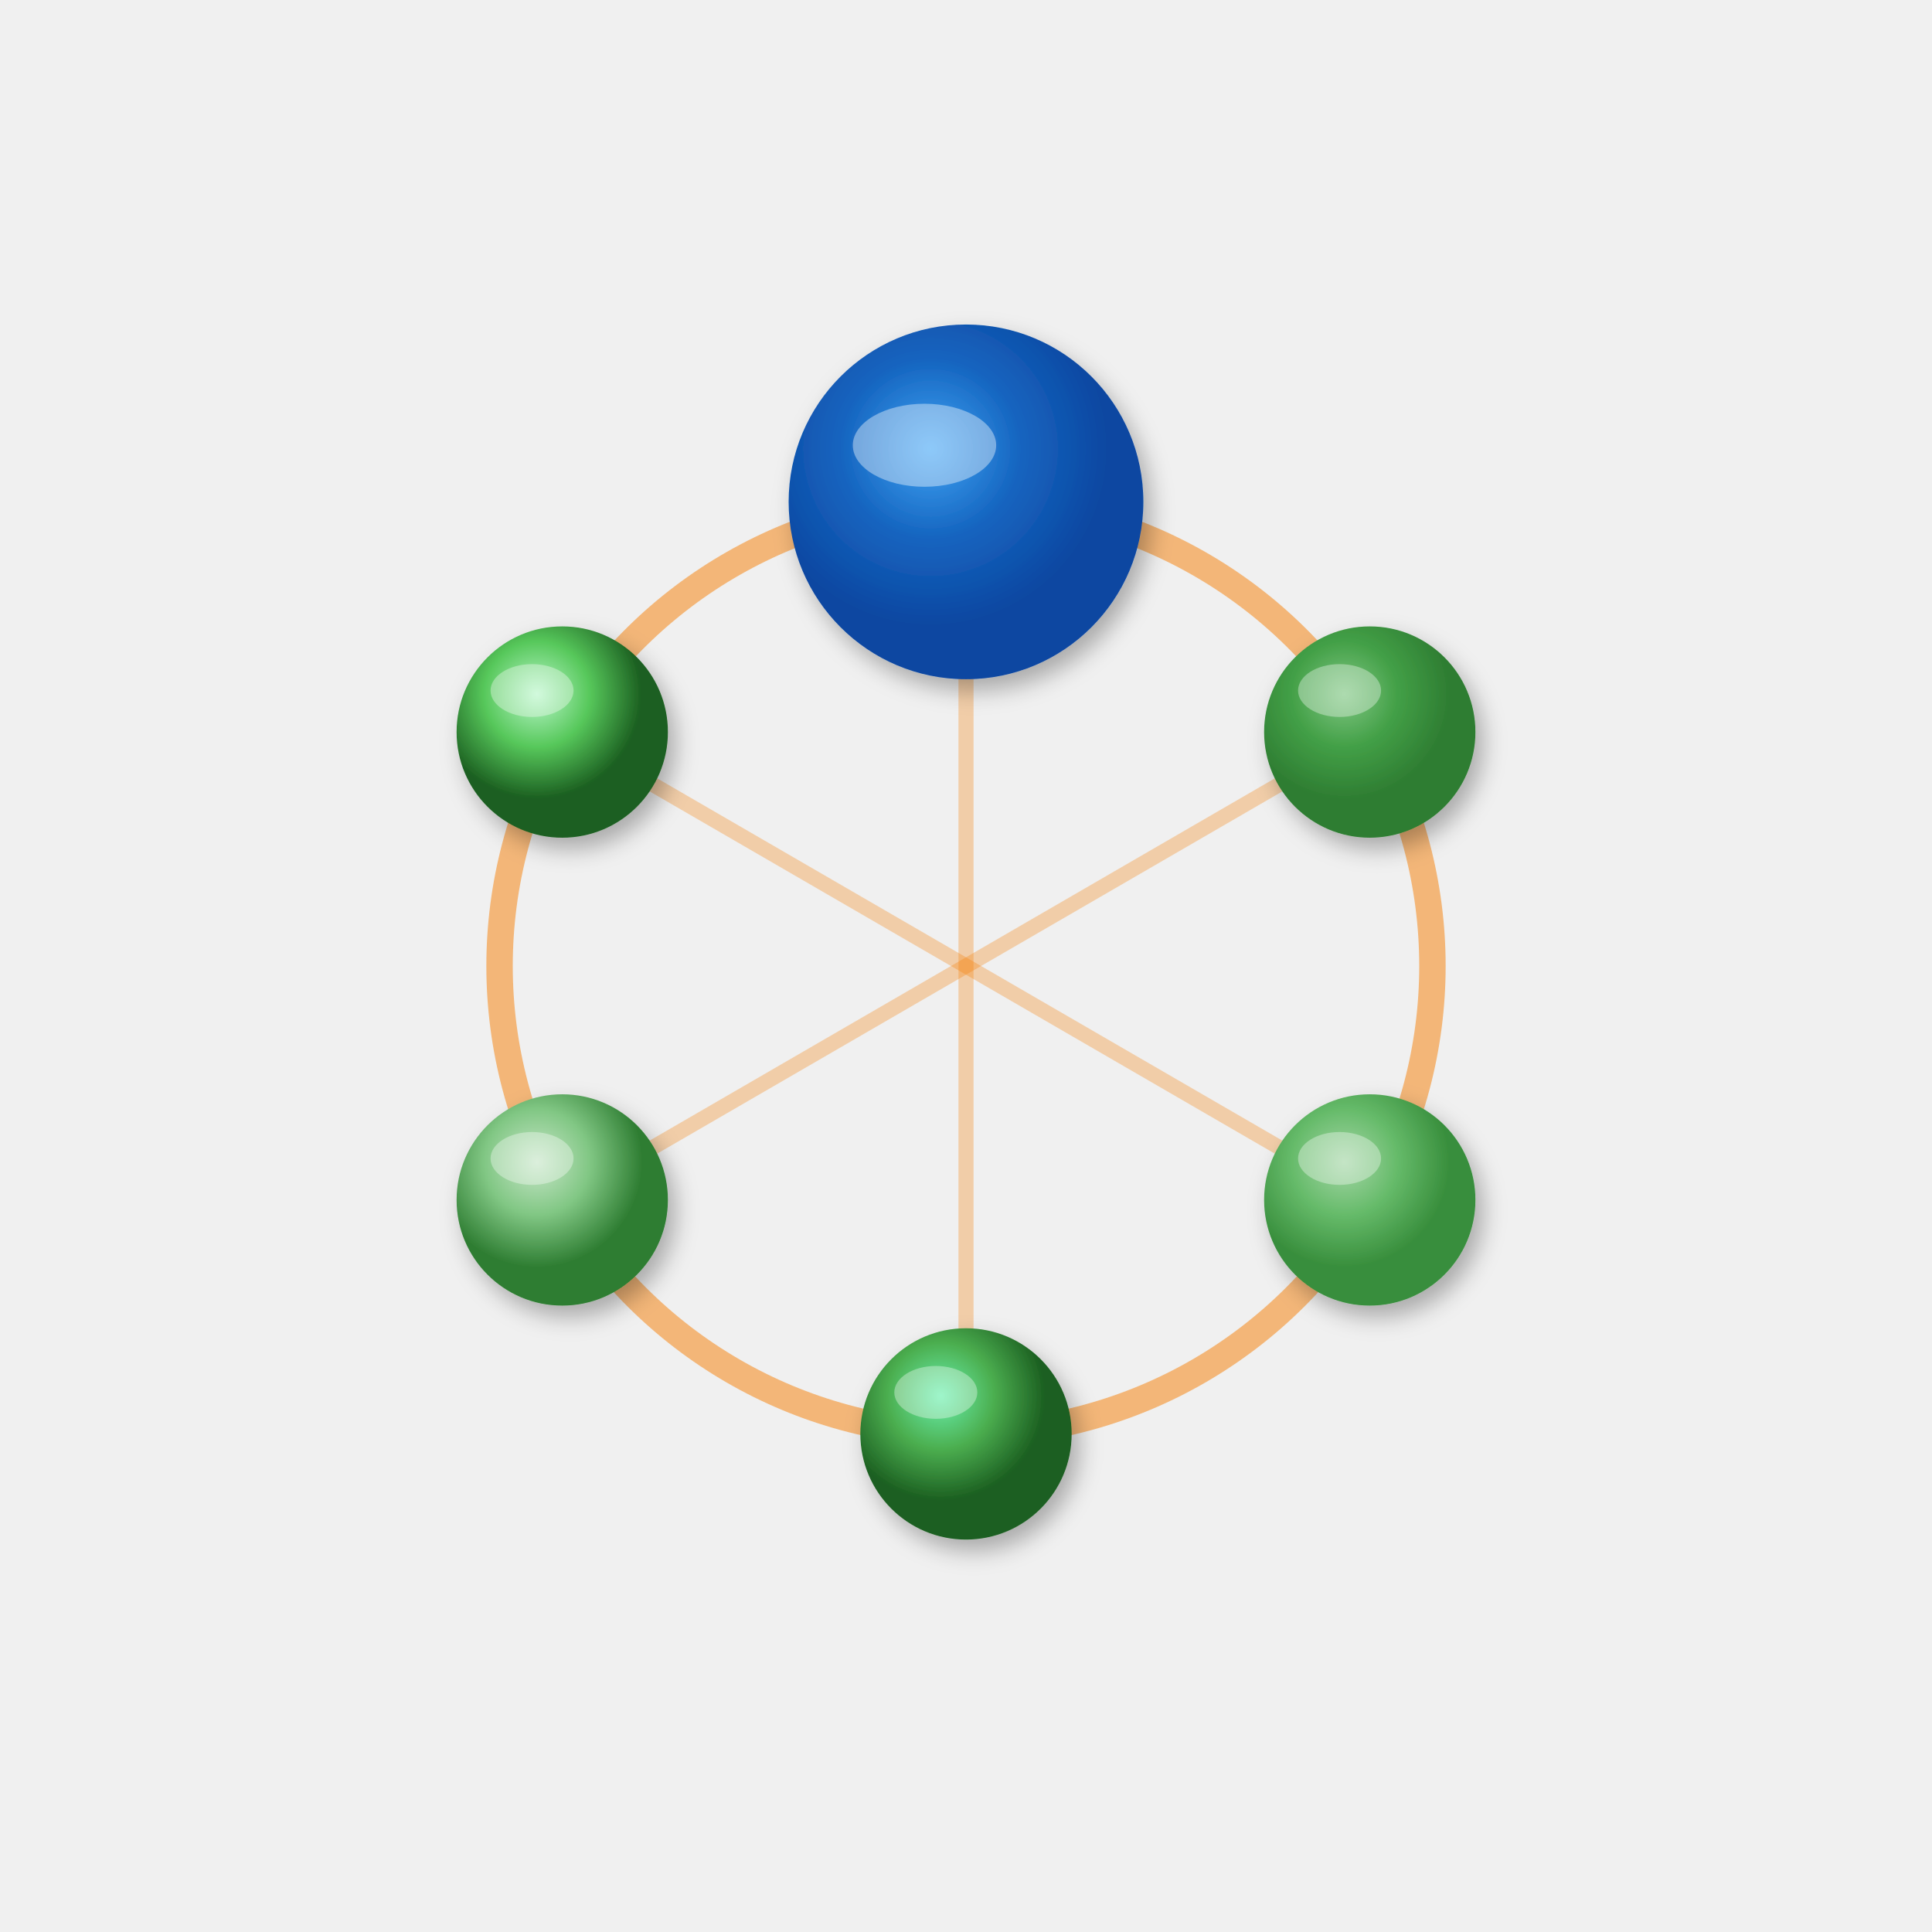
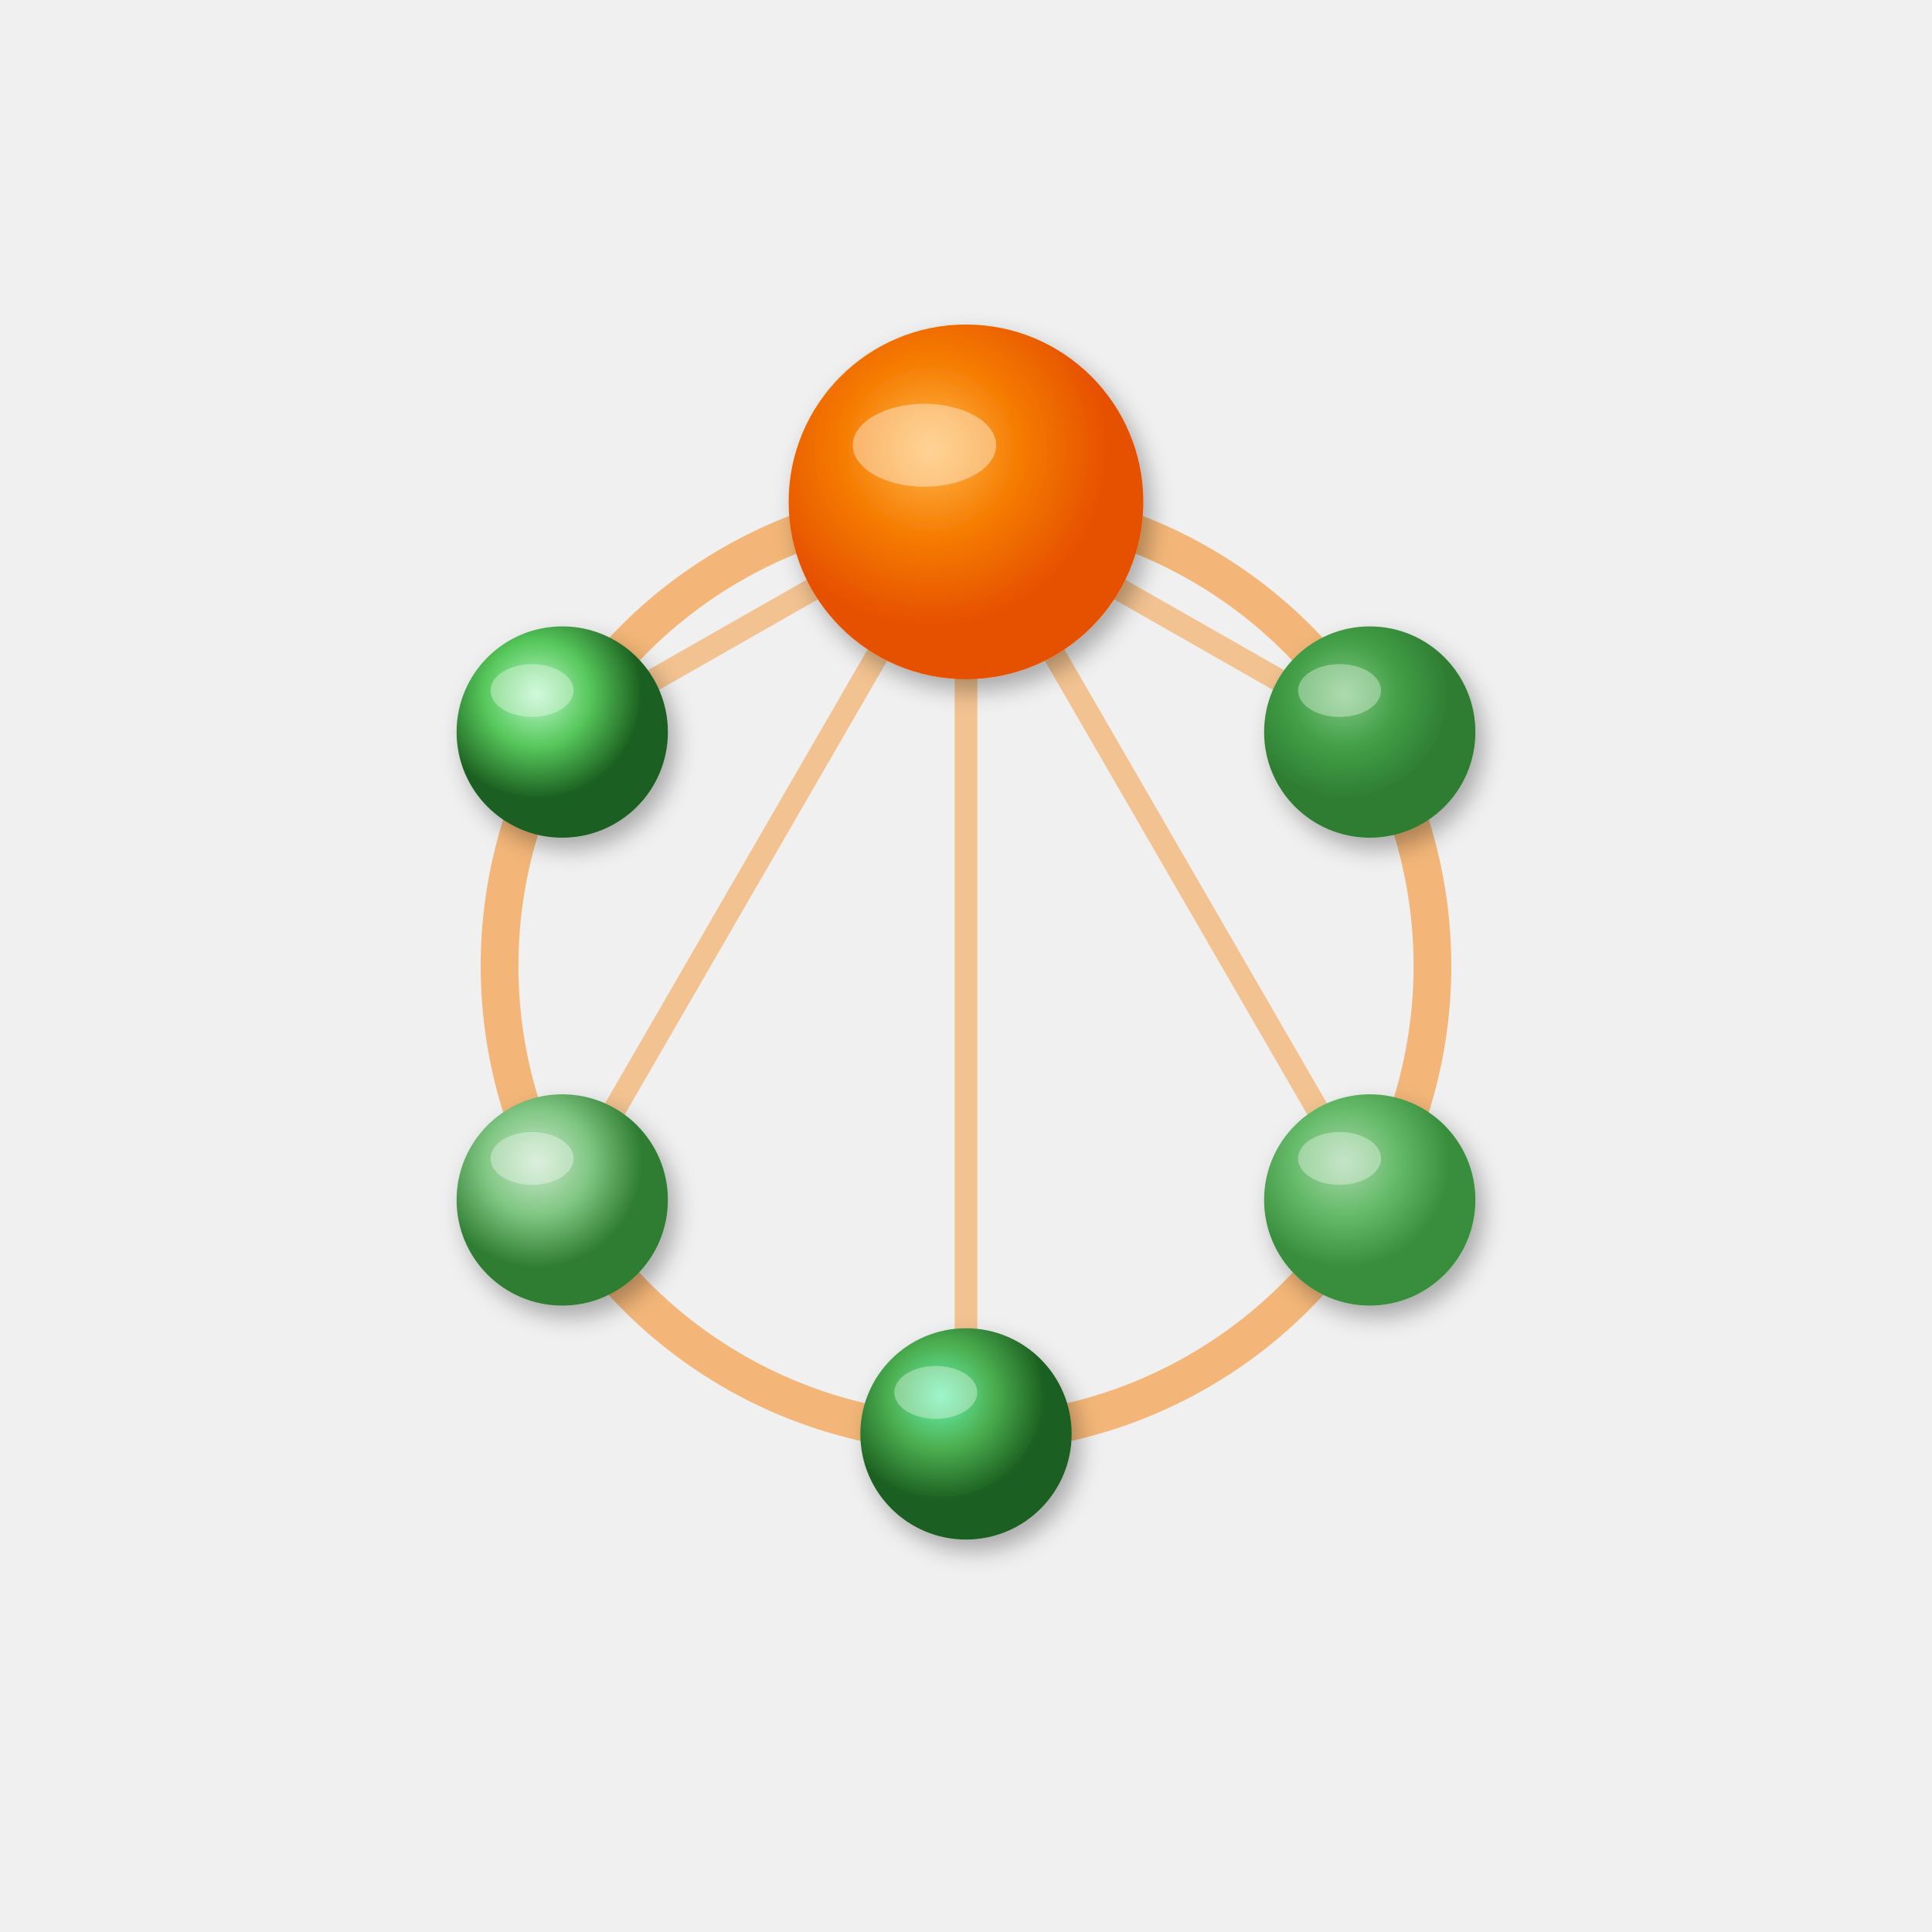
<svg xmlns="http://www.w3.org/2000/svg" viewBox="0 0 512 512" width="512" height="512">
  <defs>
    <radialGradient id="teacher" cx="40%" cy="35%" r="50%">
-       <stop offset="0%" stop-color="#42A5F5" />
-       <stop offset="50%" stop-color="#1565C0" />
-       <stop offset="100%" stop-color="#0D47A1" />
+       <stop offset="0%" stop-color="#FFB74D" />
+       <stop offset="50%" stop-color="#F57C00" />
+       <stop offset="100%" stop-color="#E65100" />
    </radialGradient>
    <radialGradient id="s1" cx="38%" cy="32%" r="50%">
      <stop offset="0%" stop-color="#81C784" />
      <stop offset="50%" stop-color="#43A047" />
      <stop offset="100%" stop-color="#2E7D32" />
    </radialGradient>
    <radialGradient id="s2" cx="38%" cy="32%" r="50%">
      <stop offset="0%" stop-color="#A5D6A7" />
      <stop offset="50%" stop-color="#66BB6A" />
      <stop offset="100%" stop-color="#388E3C" />
    </radialGradient>
    <radialGradient id="s3" cx="38%" cy="32%" r="50%">
      <stop offset="0%" stop-color="#69F0AE" />
      <stop offset="50%" stop-color="#4CAF50" />
      <stop offset="100%" stop-color="#1B5E20" />
    </radialGradient>
    <radialGradient id="s4" cx="38%" cy="32%" r="50%">
      <stop offset="0%" stop-color="#C8E6C9" />
      <stop offset="50%" stop-color="#81C784" />
      <stop offset="100%" stop-color="#2E7D32" />
    </radialGradient>
    <radialGradient id="s5" cx="38%" cy="32%" r="50%">
      <stop offset="0%" stop-color="#B9F6CA" />
      <stop offset="50%" stop-color="#57C85B" />
      <stop offset="100%" stop-color="#1B5E20" />
    </radialGradient>
    <filter id="shadow" x="-30%" y="-30%" width="160%" height="160%">
      <feGaussianBlur in="SourceAlpha" stdDeviation="3" result="blur" />
      <feOffset dx="2" dy="3" result="shifted" />
      <feFlood flood-color="#000000" flood-opacity="0.3" result="color" />
      <feComposite in="color" in2="shifted" operator="in" result="shadow" />
      <feMerge>
        <feMergeNode in="shadow" />
        <feMergeNode in="SourceGraphic" />
      </feMerge>
    </filter>
  </defs>
-   <path d="M 256,133 A 124,124 0 0,1 363,194" fill="none" stroke="#F57C00" stroke-width="7" opacity="0.5" />
-   <path d="M 363,194 A 124,124 0 0,1 363,318" fill="none" stroke="#F57C00" stroke-width="7" opacity="0.5" />
-   <path d="M 363,318 A 124,124 0 0,1 256,380" fill="none" stroke="#F57C00" stroke-width="7" opacity="0.5" />
-   <path d="M 256,380 A 124,124 0 0,1 149,318" fill="none" stroke="#F57C00" stroke-width="7" opacity="0.5" />
-   <path d="M 149,318 A 124,124 0 0,1 149,194" fill="none" stroke="#F57C00" stroke-width="7" opacity="0.5" />
-   <path d="M 149,194 A 124,124 0 0,1 256,133" fill="none" stroke="#F57C00" stroke-width="7" opacity="0.5" />
-   <line x1="256" y1="133" x2="256" y2="380" stroke="#F57C00" stroke-width="4" opacity="0.3" />
-   <line x1="149" y1="194" x2="363" y2="318" stroke="#F57C00" stroke-width="4" opacity="0.3" />
-   <line x1="363" y1="194" x2="149" y2="318" stroke="#F57C00" stroke-width="4" opacity="0.3" />
+   <path d="M 256,133 A 124,124 0 0,1 363,194" fill="none" stroke="#F57C00" stroke-width="10" opacity="0.5" />
+   <path d="M 363,194 A 124,124 0 0,1 363,318" fill="none" stroke="#F57C00" stroke-width="10" opacity="0.5" />
+   <path d="M 363,318 A 124,124 0 0,1 256,380" fill="none" stroke="#F57C00" stroke-width="10" opacity="0.5" />
+   <path d="M 256,380 A 124,124 0 0,1 149,318" fill="none" stroke="#F57C00" stroke-width="10" opacity="0.5" />
+   <path d="M 149,318 A 124,124 0 0,1 149,194" fill="none" stroke="#F57C00" stroke-width="10" opacity="0.5" />
+   <path d="M 149,194 A 124,124 0 0,1 256,133" fill="none" stroke="#F57C00" stroke-width="10" opacity="0.5" />
+   <line x1="256" y1="133" x2="363" y2="194" stroke="#F57C00" stroke-width="6" opacity="0.4" />
+   <line x1="256" y1="133" x2="363" y2="318" stroke="#F57C00" stroke-width="6" opacity="0.4" />
+   <line x1="256" y1="133" x2="256" y2="380" stroke="#F57C00" stroke-width="6" opacity="0.4" />
+   <line x1="256" y1="133" x2="149" y2="318" stroke="#F57C00" stroke-width="6" opacity="0.4" />
+   <line x1="256" y1="133" x2="149" y2="194" stroke="#F57C00" stroke-width="6" opacity="0.4" />
  <circle cx="363" cy="194" r="28" fill="url(#s1)" filter="url(#shadow)" />
  <ellipse cx="355" cy="183" rx="11" ry="7" fill="white" opacity="0.35" />
  <circle cx="363" cy="318" r="28" fill="url(#s2)" filter="url(#shadow)" />
  <ellipse cx="355" cy="307" rx="11" ry="7" fill="white" opacity="0.35" />
  <circle cx="256" cy="380" r="28" fill="url(#s3)" filter="url(#shadow)" />
  <ellipse cx="248" cy="369" rx="11" ry="7" fill="white" opacity="0.35" />
  <circle cx="149" cy="318" r="28" fill="url(#s4)" filter="url(#shadow)" />
  <ellipse cx="141" cy="307" rx="11" ry="7" fill="white" opacity="0.35" />
  <circle cx="149" cy="194" r="28" fill="url(#s5)" filter="url(#shadow)" />
  <ellipse cx="141" cy="183" rx="11" ry="7" fill="white" opacity="0.35" />
  <circle cx="256" cy="133" r="47" fill="url(#teacher)" filter="url(#shadow)" />
  <ellipse cx="245" cy="118" rx="19" ry="11" fill="white" opacity="0.4" />
</svg>
